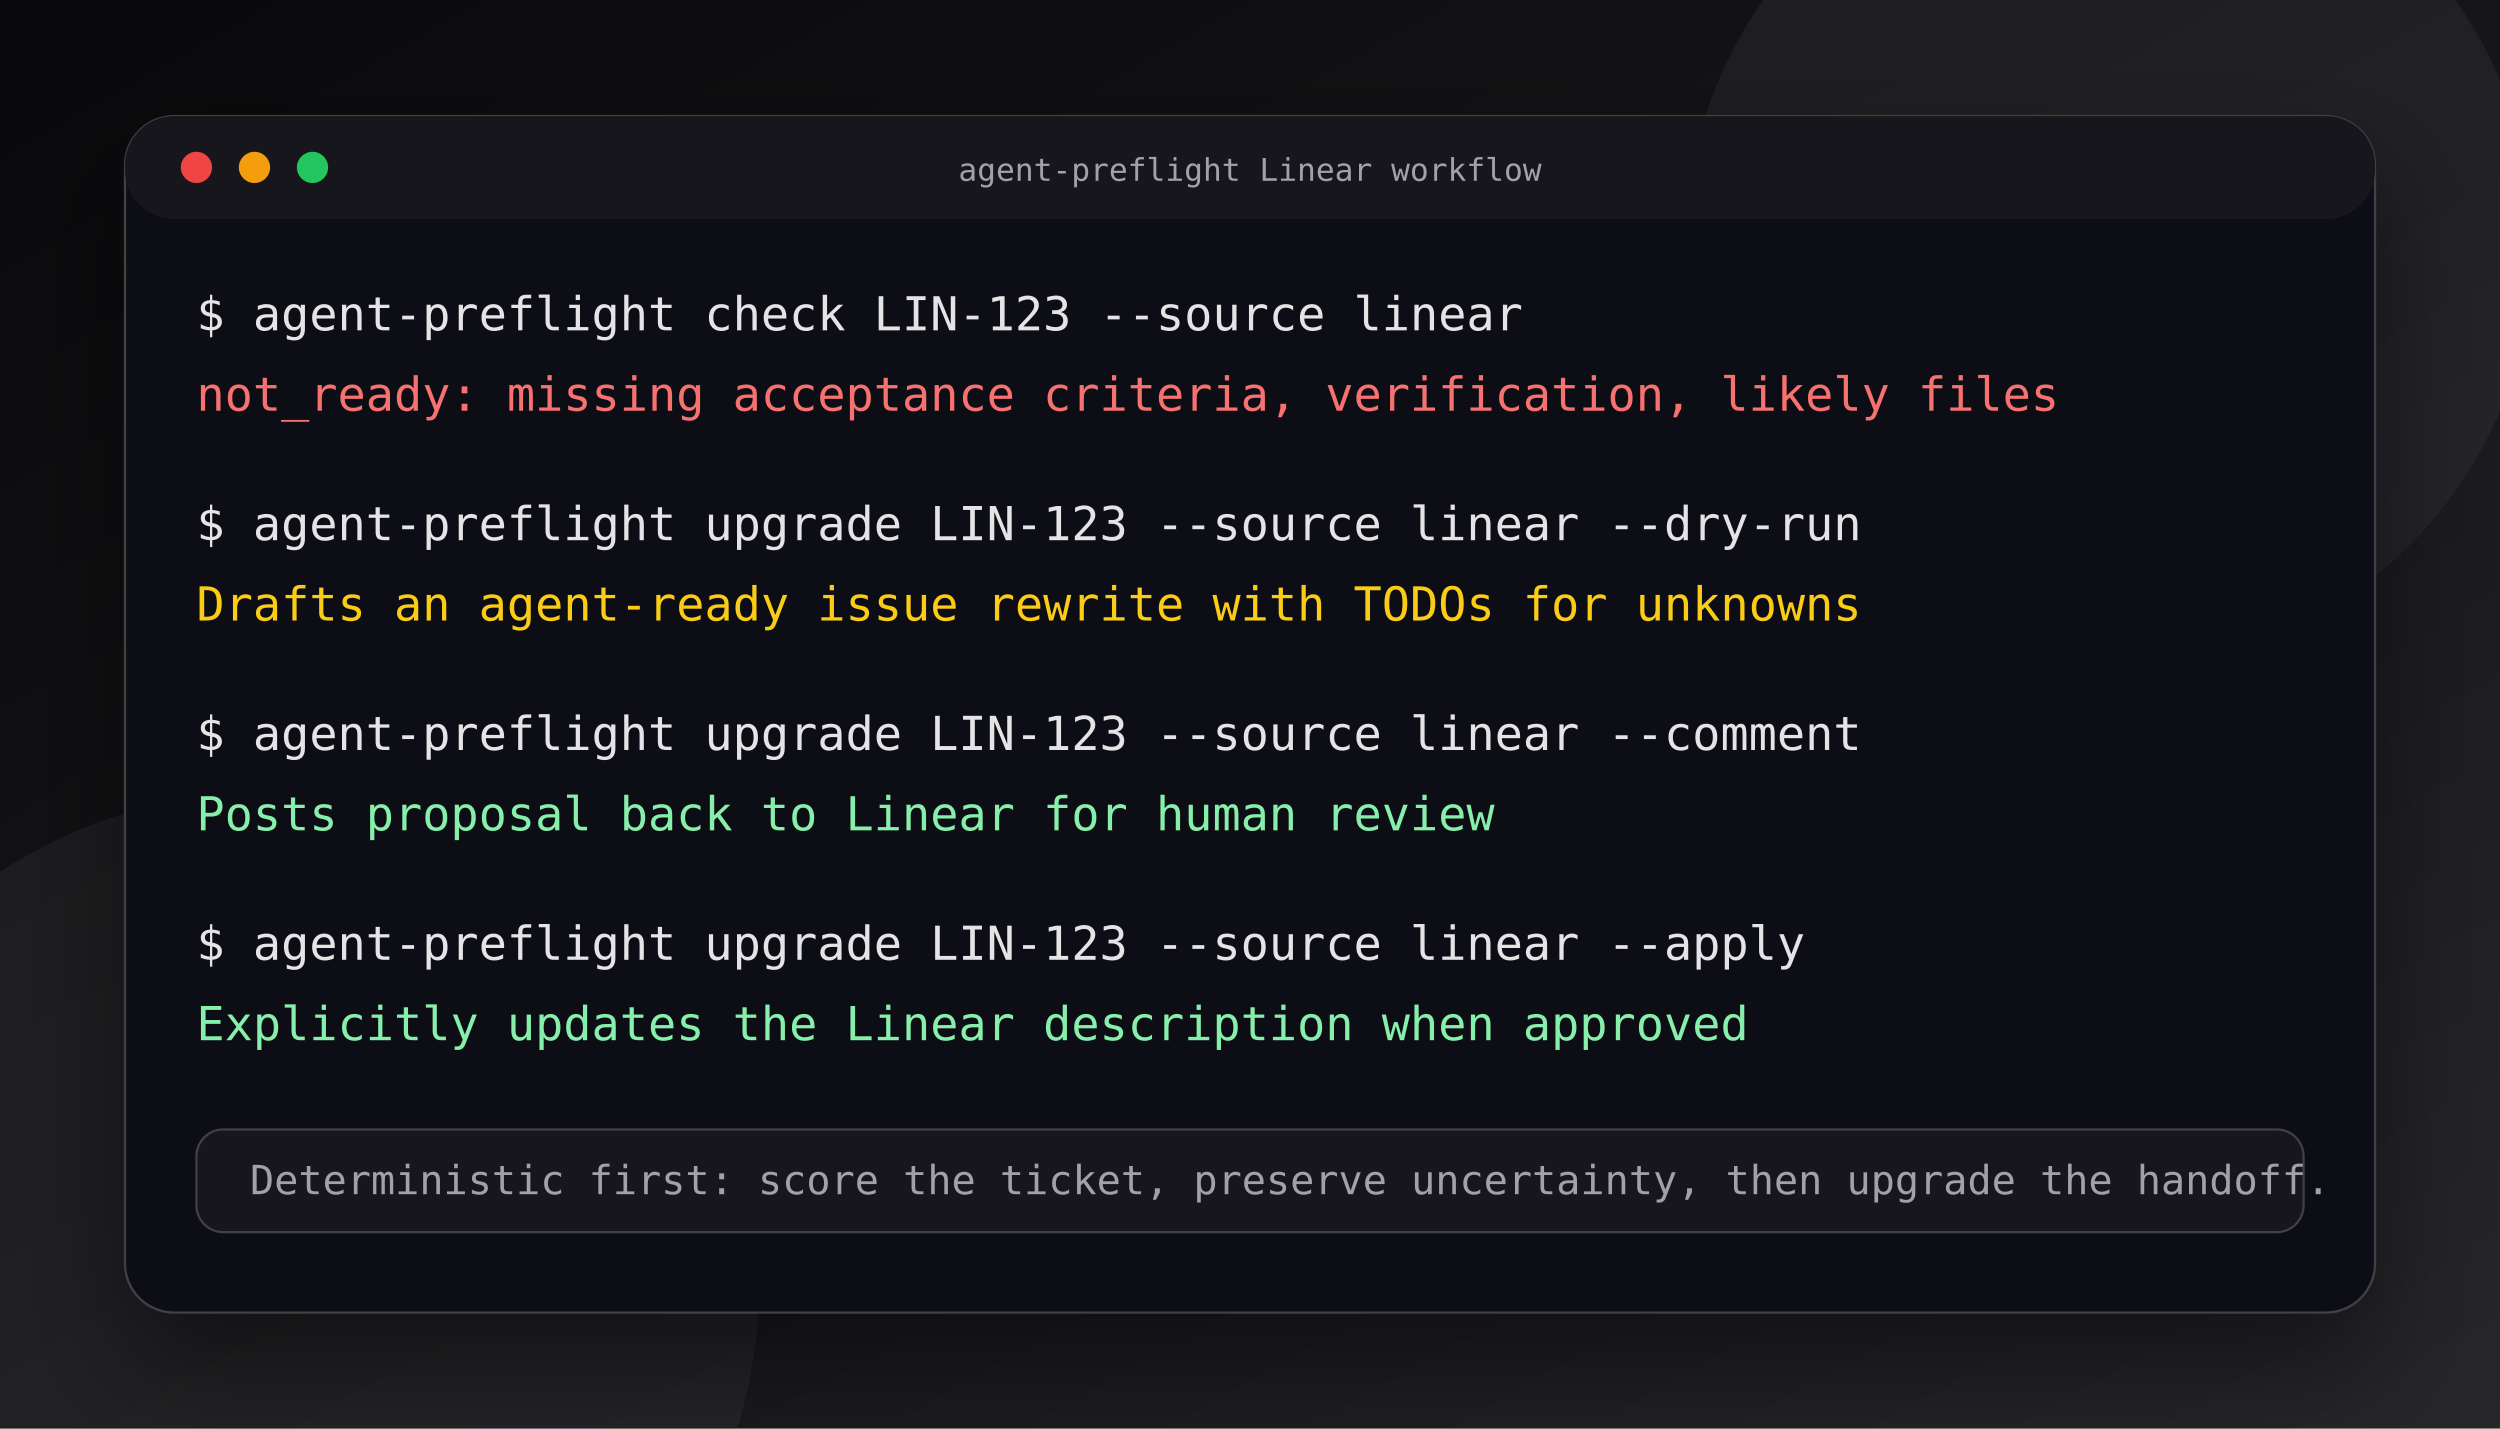
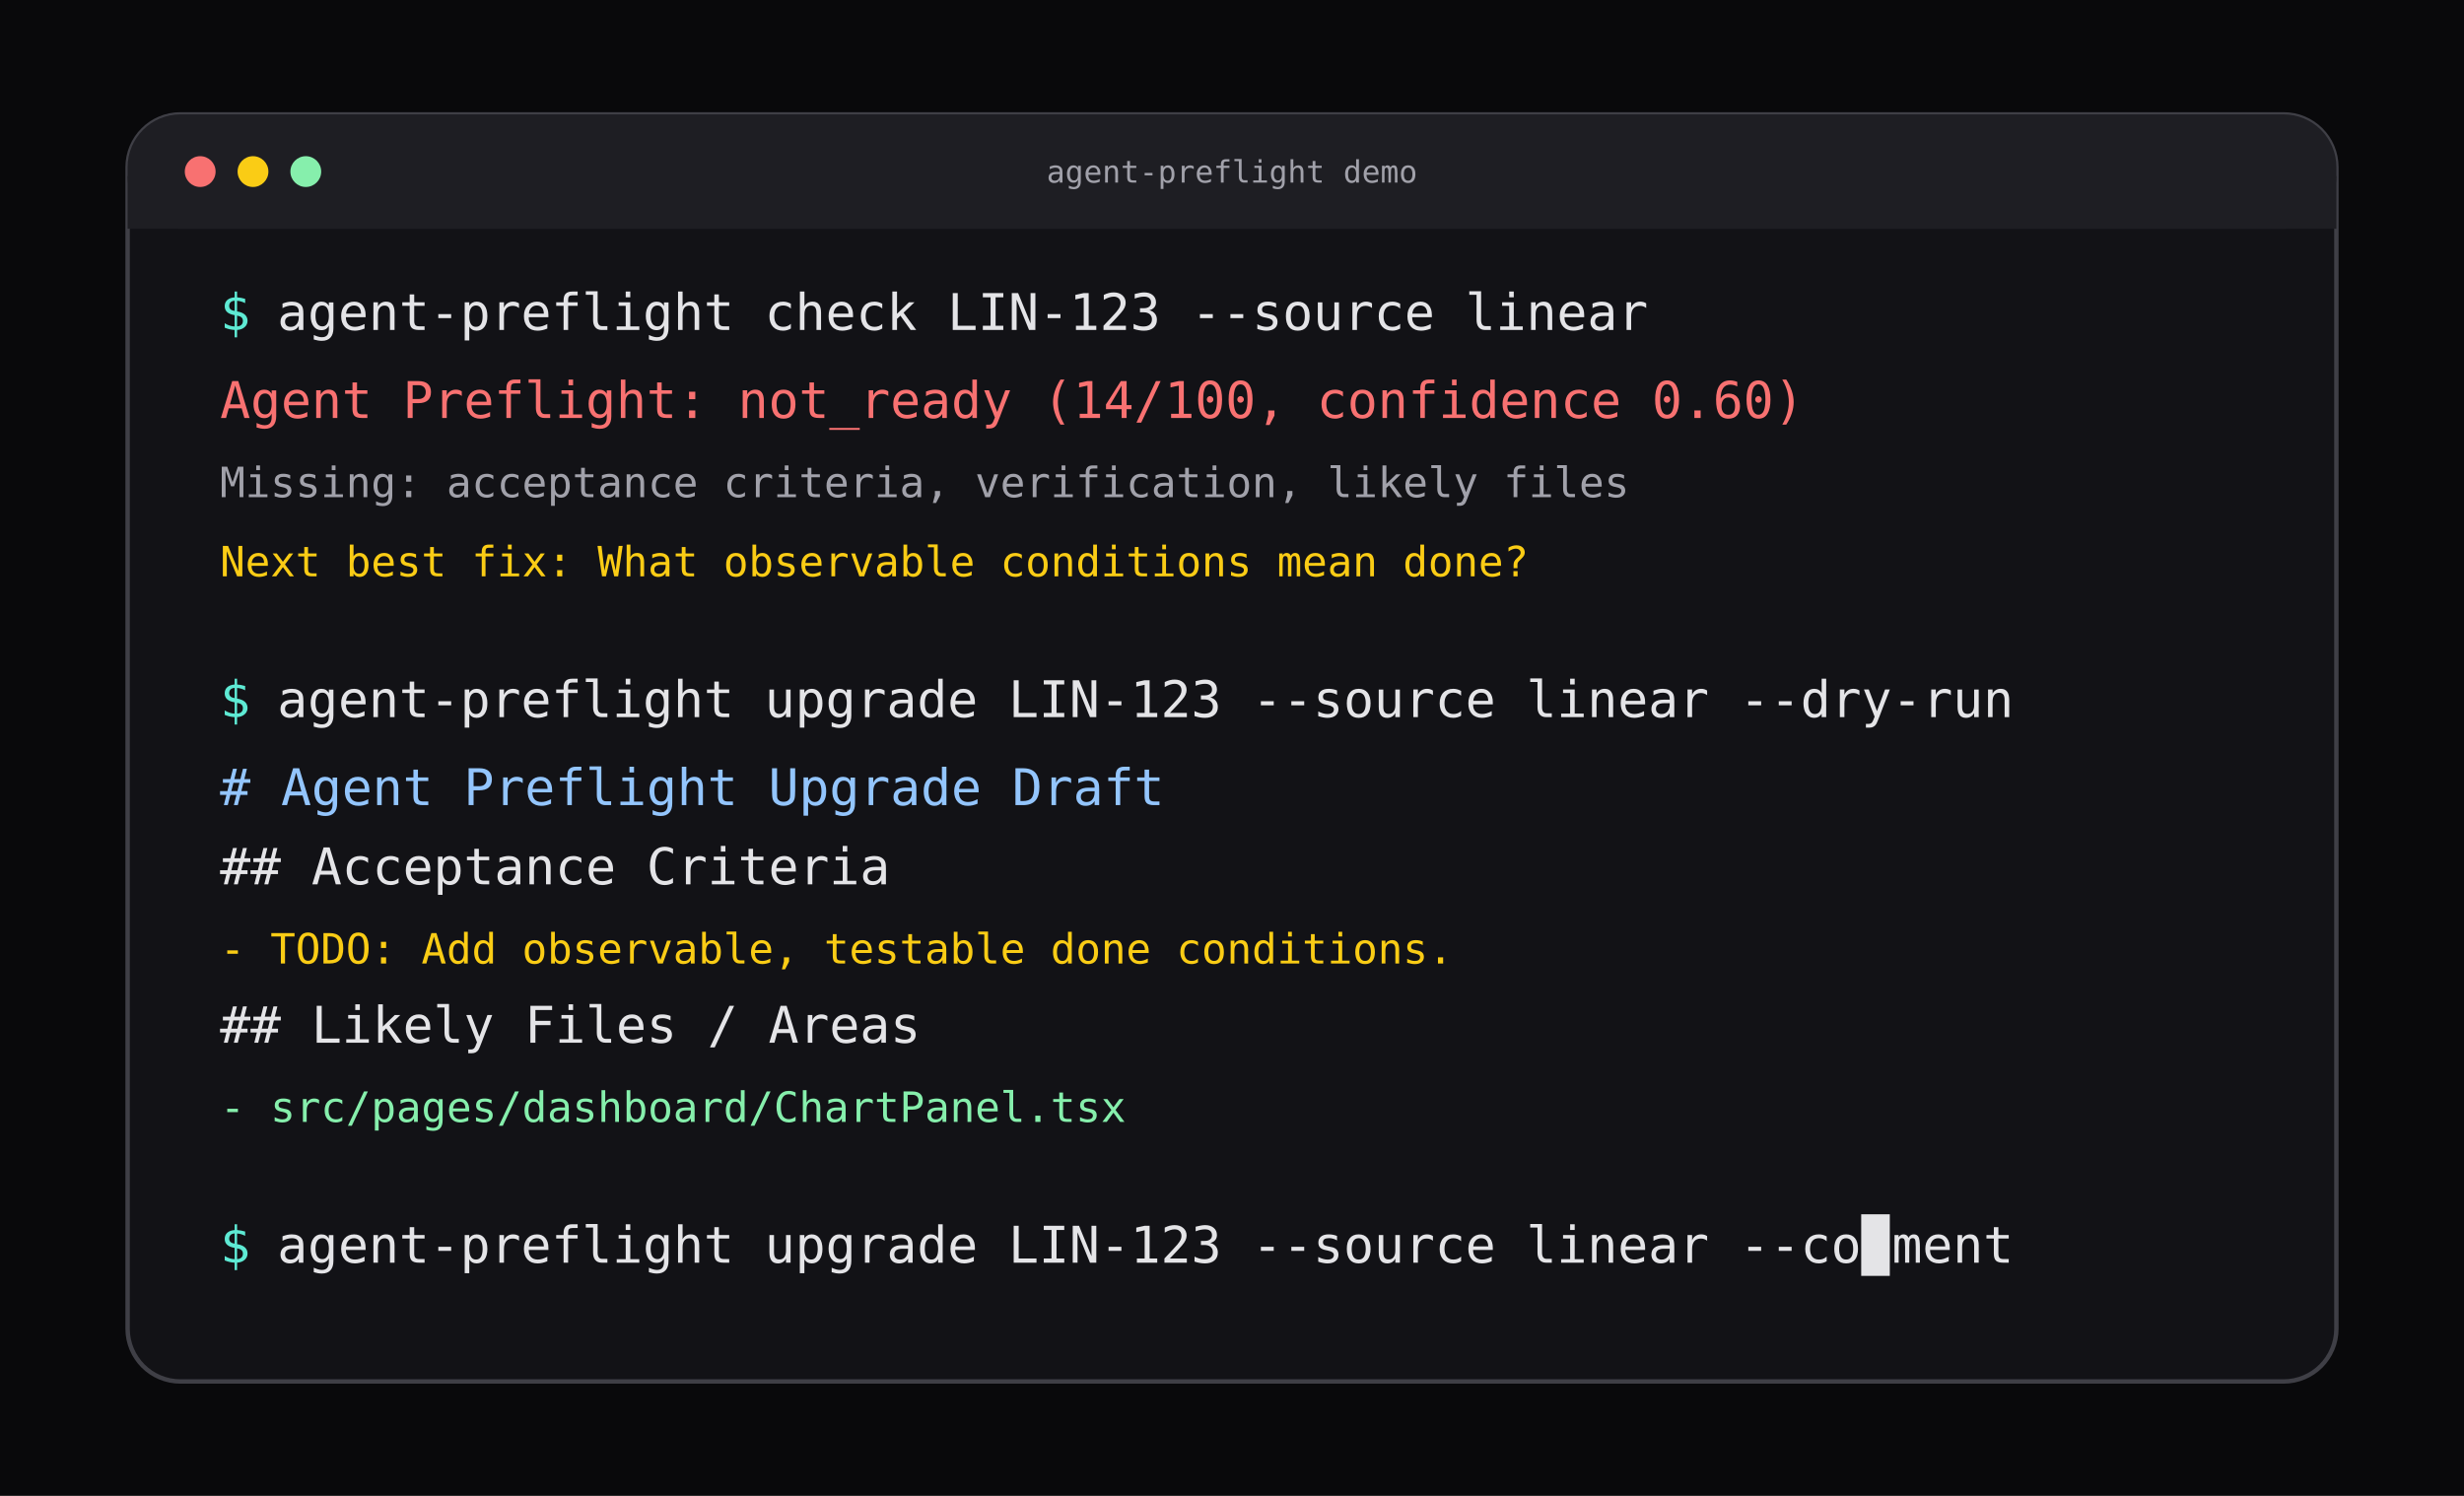
- <svg xmlns="http://www.w3.org/2000/svg" width="1120" height="640" viewBox="0 0 1120 640" role="img" aria-labelledby="title desc">
-   <defs>
-     <linearGradient id="bg" x1="0" y1="0" x2="1" y2="1">
-       <stop offset="0" stop-color="#09090b" />
-       <stop offset="0.58" stop-color="#18181b" />
-       <stop offset="1" stop-color="#27272a" />
-     </linearGradient>
-     <filter id="shadow" x="-10%" y="-10%" width="120%" height="120%">
-       <feDropShadow dx="0" dy="24" stdDeviation="24" flood-color="#000" flood-opacity="0.45" />
-     </filter>
-   </defs>
-   <rect width="1120" height="640" fill="url(#bg)" />
-   <circle cx="945" cy="110" r="190" fill="#3f3f46" opacity="0.25" />
-   <circle cx="120" cy="575" r="220" fill="#52525b" opacity="0.18" />
-   <g filter="url(#shadow)">
-     <rect x="56" y="52" width="1008" height="536" rx="22" fill="#0f0f12" stroke="#3f3f46" />
-     <rect x="56" y="52" width="1008" height="46" rx="22" fill="#18181b" />
-     <circle cx="88" cy="75" r="7" fill="#ef4444" />
-     <circle cx="114" cy="75" r="7" fill="#f59e0b" />
-     <circle cx="140" cy="75" r="7" fill="#22c55e" />
-     <text x="560" y="81" text-anchor="middle" font-family="ui-monospace, SFMono-Regular, Menlo, monospace" font-size="14" fill="#a1a1aa">agent-preflight Linear workflow</text>
-     <text x="88" y="148" font-family="ui-monospace, SFMono-Regular, Menlo, monospace" font-size="21" fill="#e4e4e7">$ agent-preflight check LIN-123 --source linear</text>
-     <text x="88" y="184" font-family="ui-monospace, SFMono-Regular, Menlo, monospace" font-size="21" fill="#f87171">not_ready: missing acceptance criteria, verification, likely files</text>
-     <text x="88" y="242" font-family="ui-monospace, SFMono-Regular, Menlo, monospace" font-size="21" fill="#e4e4e7">$ agent-preflight upgrade LIN-123 --source linear --dry-run</text>
-     <text x="88" y="278" font-family="ui-monospace, SFMono-Regular, Menlo, monospace" font-size="21" fill="#facc15">Drafts an agent-ready issue rewrite with TODOs for unknowns</text>
-     <text x="88" y="336" font-family="ui-monospace, SFMono-Regular, Menlo, monospace" font-size="21" fill="#e4e4e7">$ agent-preflight upgrade LIN-123 --source linear --comment</text>
-     <text x="88" y="372" font-family="ui-monospace, SFMono-Regular, Menlo, monospace" font-size="21" fill="#86efac">Posts proposal back to Linear for human review</text>
-     <text x="88" y="430" font-family="ui-monospace, SFMono-Regular, Menlo, monospace" font-size="21" fill="#e4e4e7">$ agent-preflight upgrade LIN-123 --source linear --apply</text>
-     <text x="88" y="466" font-family="ui-monospace, SFMono-Regular, Menlo, monospace" font-size="21" fill="#86efac">Explicitly updates the Linear description when approved</text>
-     <rect x="88" y="506" width="944" height="46" rx="12" fill="#18181b" stroke="#3f3f46" />
-     <text x="112" y="535" font-family="ui-monospace, SFMono-Regular, Menlo, monospace" font-size="18" fill="#a1a1aa">Deterministic first: score the ticket, preserve uncertainty, then upgrade the handoff.</text>
-   </g>
+ <svg xmlns="http://www.w3.org/2000/svg" width="1120" height="680" viewBox="0 0 1120 680" role="img" aria-labelledby="title desc">
+   <rect width="1120" height="680" fill="#09090b" />
+   <rect x="58" y="52" width="1004" height="576" rx="24" fill="#121216" stroke="#3f3f46" stroke-width="2" />
+   <rect x="58" y="52" width="1004" height="52" rx="24" fill="#1e1e23" />
+   <rect x="58" y="80" width="1004" height="24" fill="#1e1e23" />
+   <circle cx="91" cy="78" r="7" fill="#f87171" />
+   <circle cx="115" cy="78" r="7" fill="#facc15" />
+   <circle cx="139" cy="78" r="7" fill="#86efac" />
+   <text x="560" y="83" text-anchor="middle" font-family="Menlo, monospace" font-size="14" fill="#a1a1aa">agent-preflight demo</text>
+   <text x="100" y="150" font-family="Menlo, monospace" font-size="23" fill="#5eead4">$</text>
+   <text x="126" y="150" font-family="Menlo, monospace" font-size="23" fill="#e4e4e7">agent-preflight check LIN-123 --source linear</text>
+   <text x="100" y="190" font-family="Menlo, monospace" font-size="23" fill="#f87171">Agent Preflight: not_ready (14/100, confidence 0.60)</text>
+   <text x="100" y="226" font-family="Menlo, monospace" font-size="19" fill="#a1a1aa">Missing: acceptance criteria, verification, likely files</text>
+   <text x="100" y="262" font-family="Menlo, monospace" font-size="19" fill="#facc15">Next best fix: What observable conditions mean done?</text>
+   <text x="100" y="326" font-family="Menlo, monospace" font-size="23" fill="#5eead4">$</text>
+   <text x="126" y="326" font-family="Menlo, monospace" font-size="23" fill="#e4e4e7">agent-preflight upgrade LIN-123 --source linear --dry-run</text>
+   <text x="100" y="366" font-family="Menlo, monospace" font-size="23" fill="#93c5fd"># Agent Preflight Upgrade Draft</text>
+   <text x="100" y="402" font-family="Menlo, monospace" font-size="23" fill="#e4e4e7">## Acceptance Criteria</text>
+   <text x="100" y="438" font-family="Menlo, monospace" font-size="19" fill="#facc15">- TODO: Add observable, testable done conditions.</text>
+   <text x="100" y="474" font-family="Menlo, monospace" font-size="23" fill="#e4e4e7">## Likely Files / Areas</text>
+   <text x="100" y="510" font-family="Menlo, monospace" font-size="19" fill="#86efac">- src/pages/dashboard/ChartPanel.tsx</text>
+   <text x="100" y="574" font-family="Menlo, monospace" font-size="23" fill="#5eead4">$</text>
+   <text x="126" y="574" font-family="Menlo, monospace" font-size="23" fill="#e4e4e7">agent-preflight upgrade LIN-123 --source linear --comment</text>
+   <rect x="846" y="552" width="13" height="28" fill="#e4e4e7" />
</svg>
